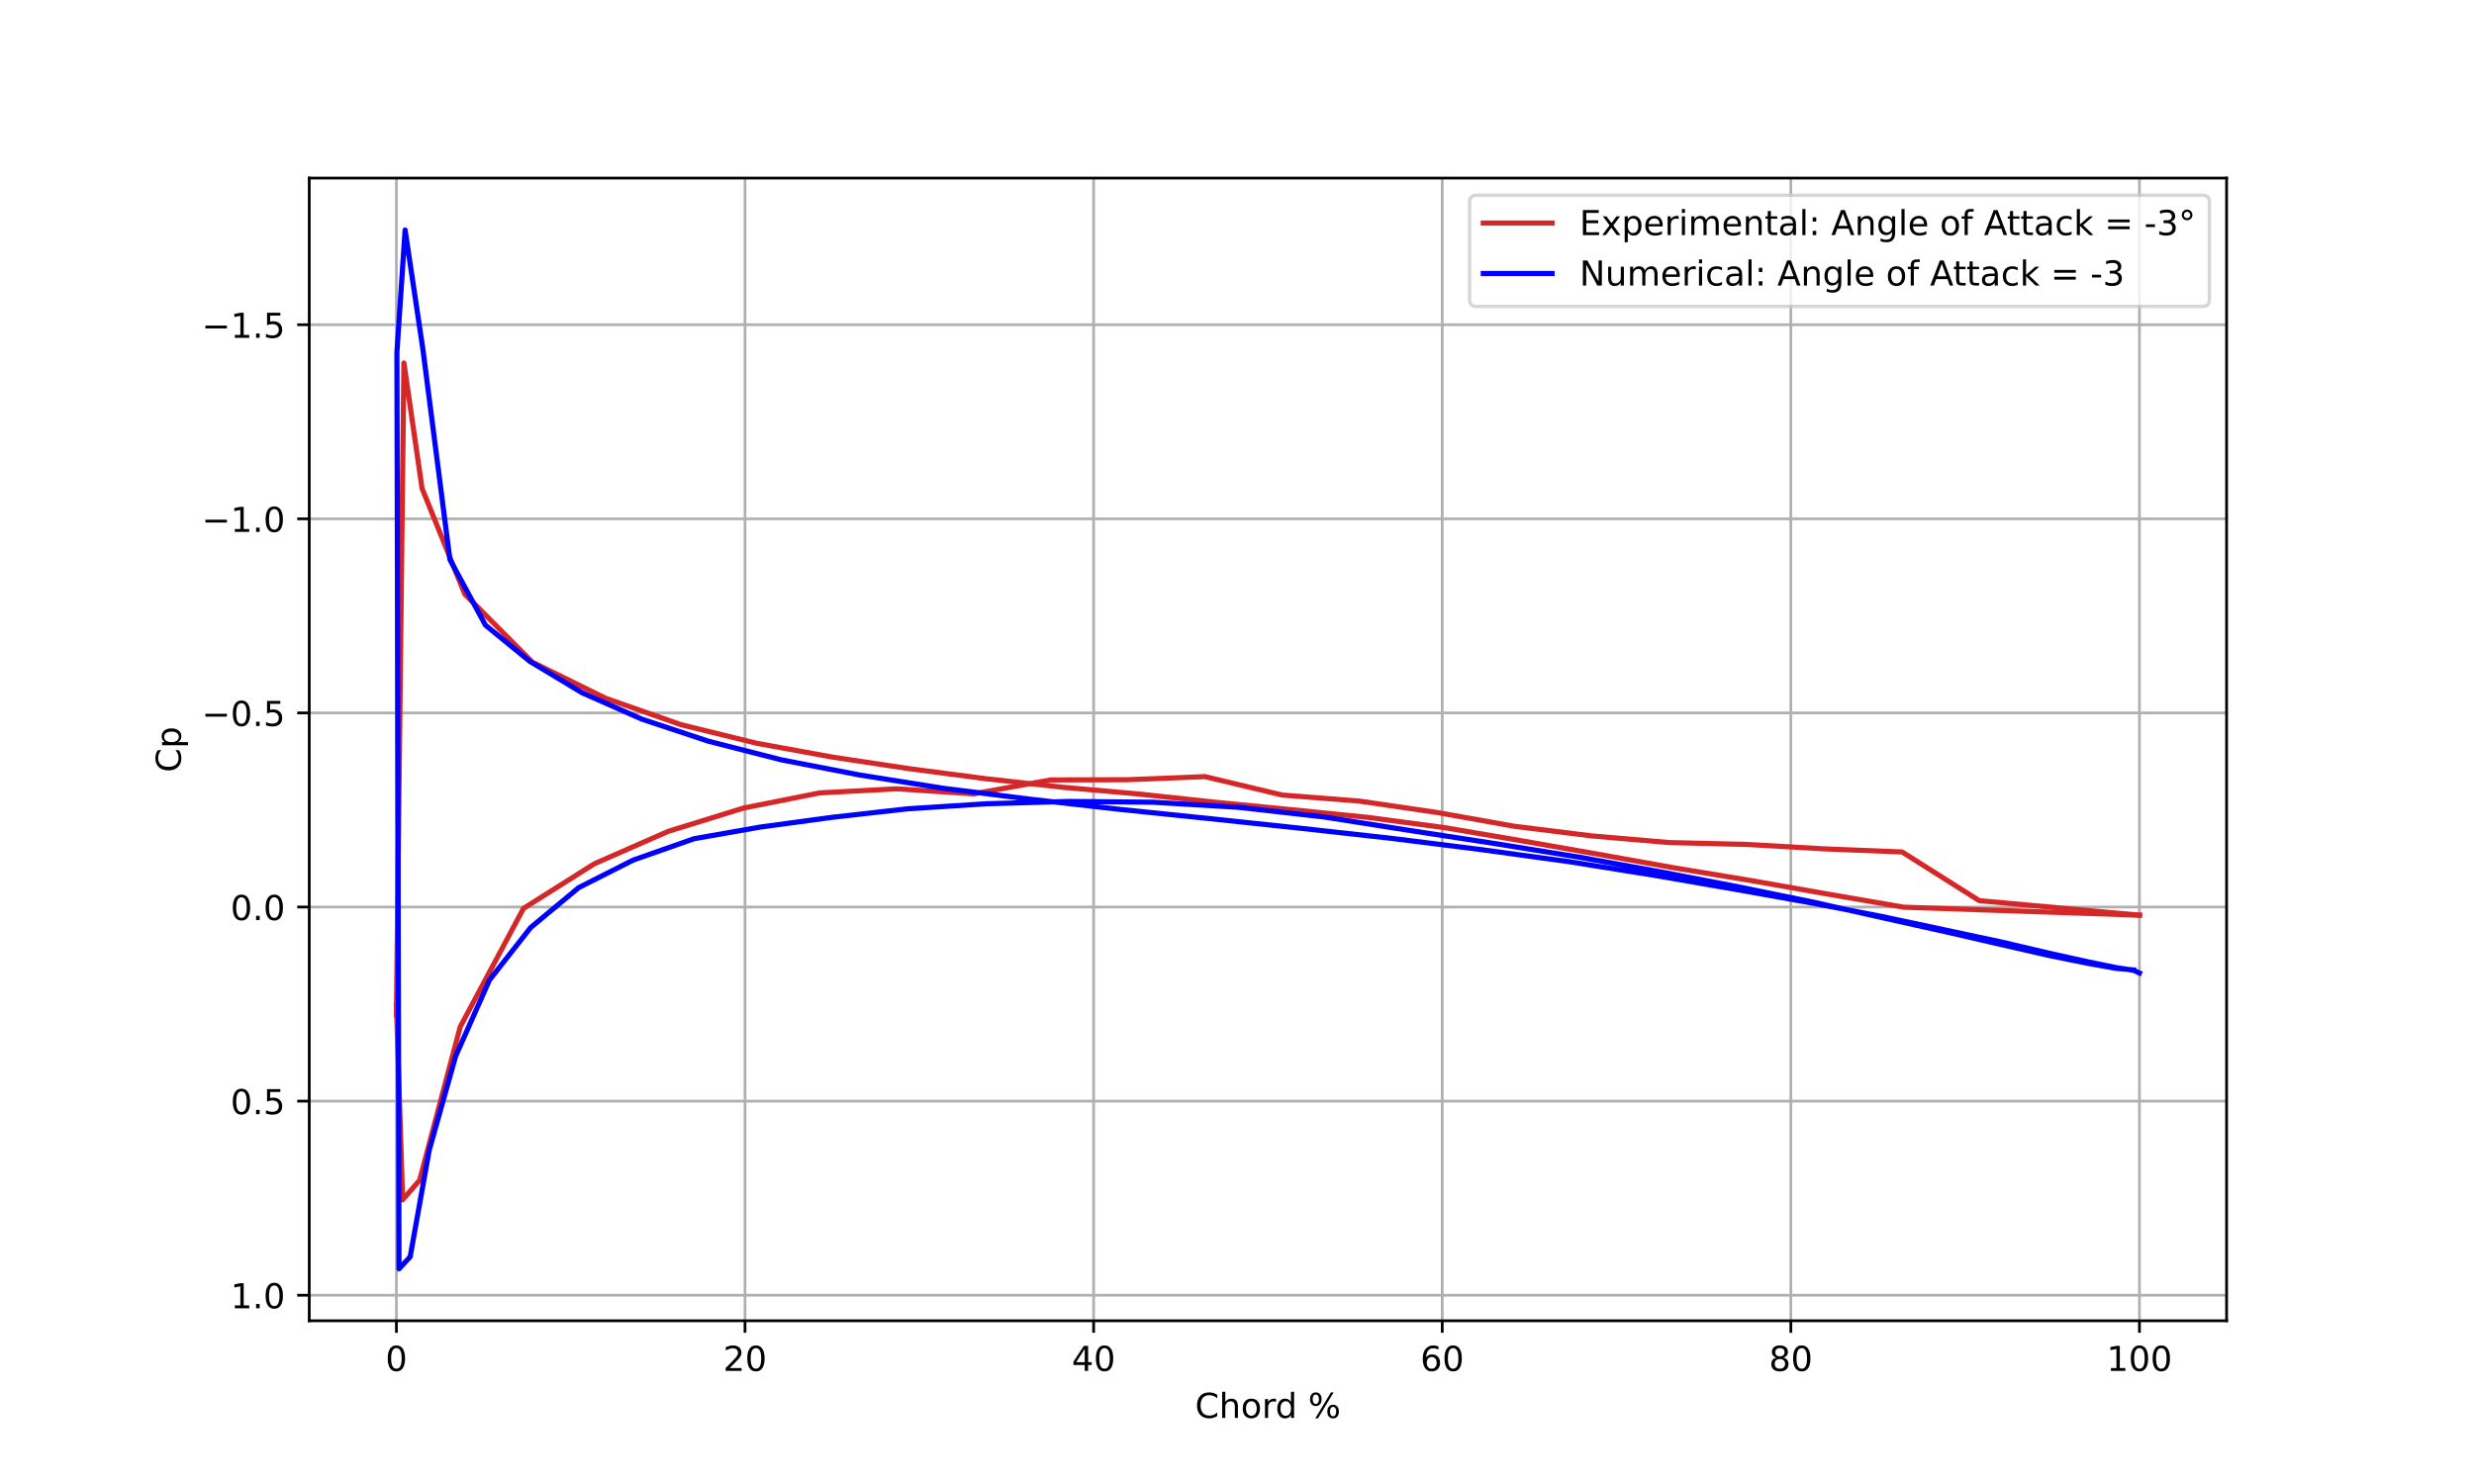
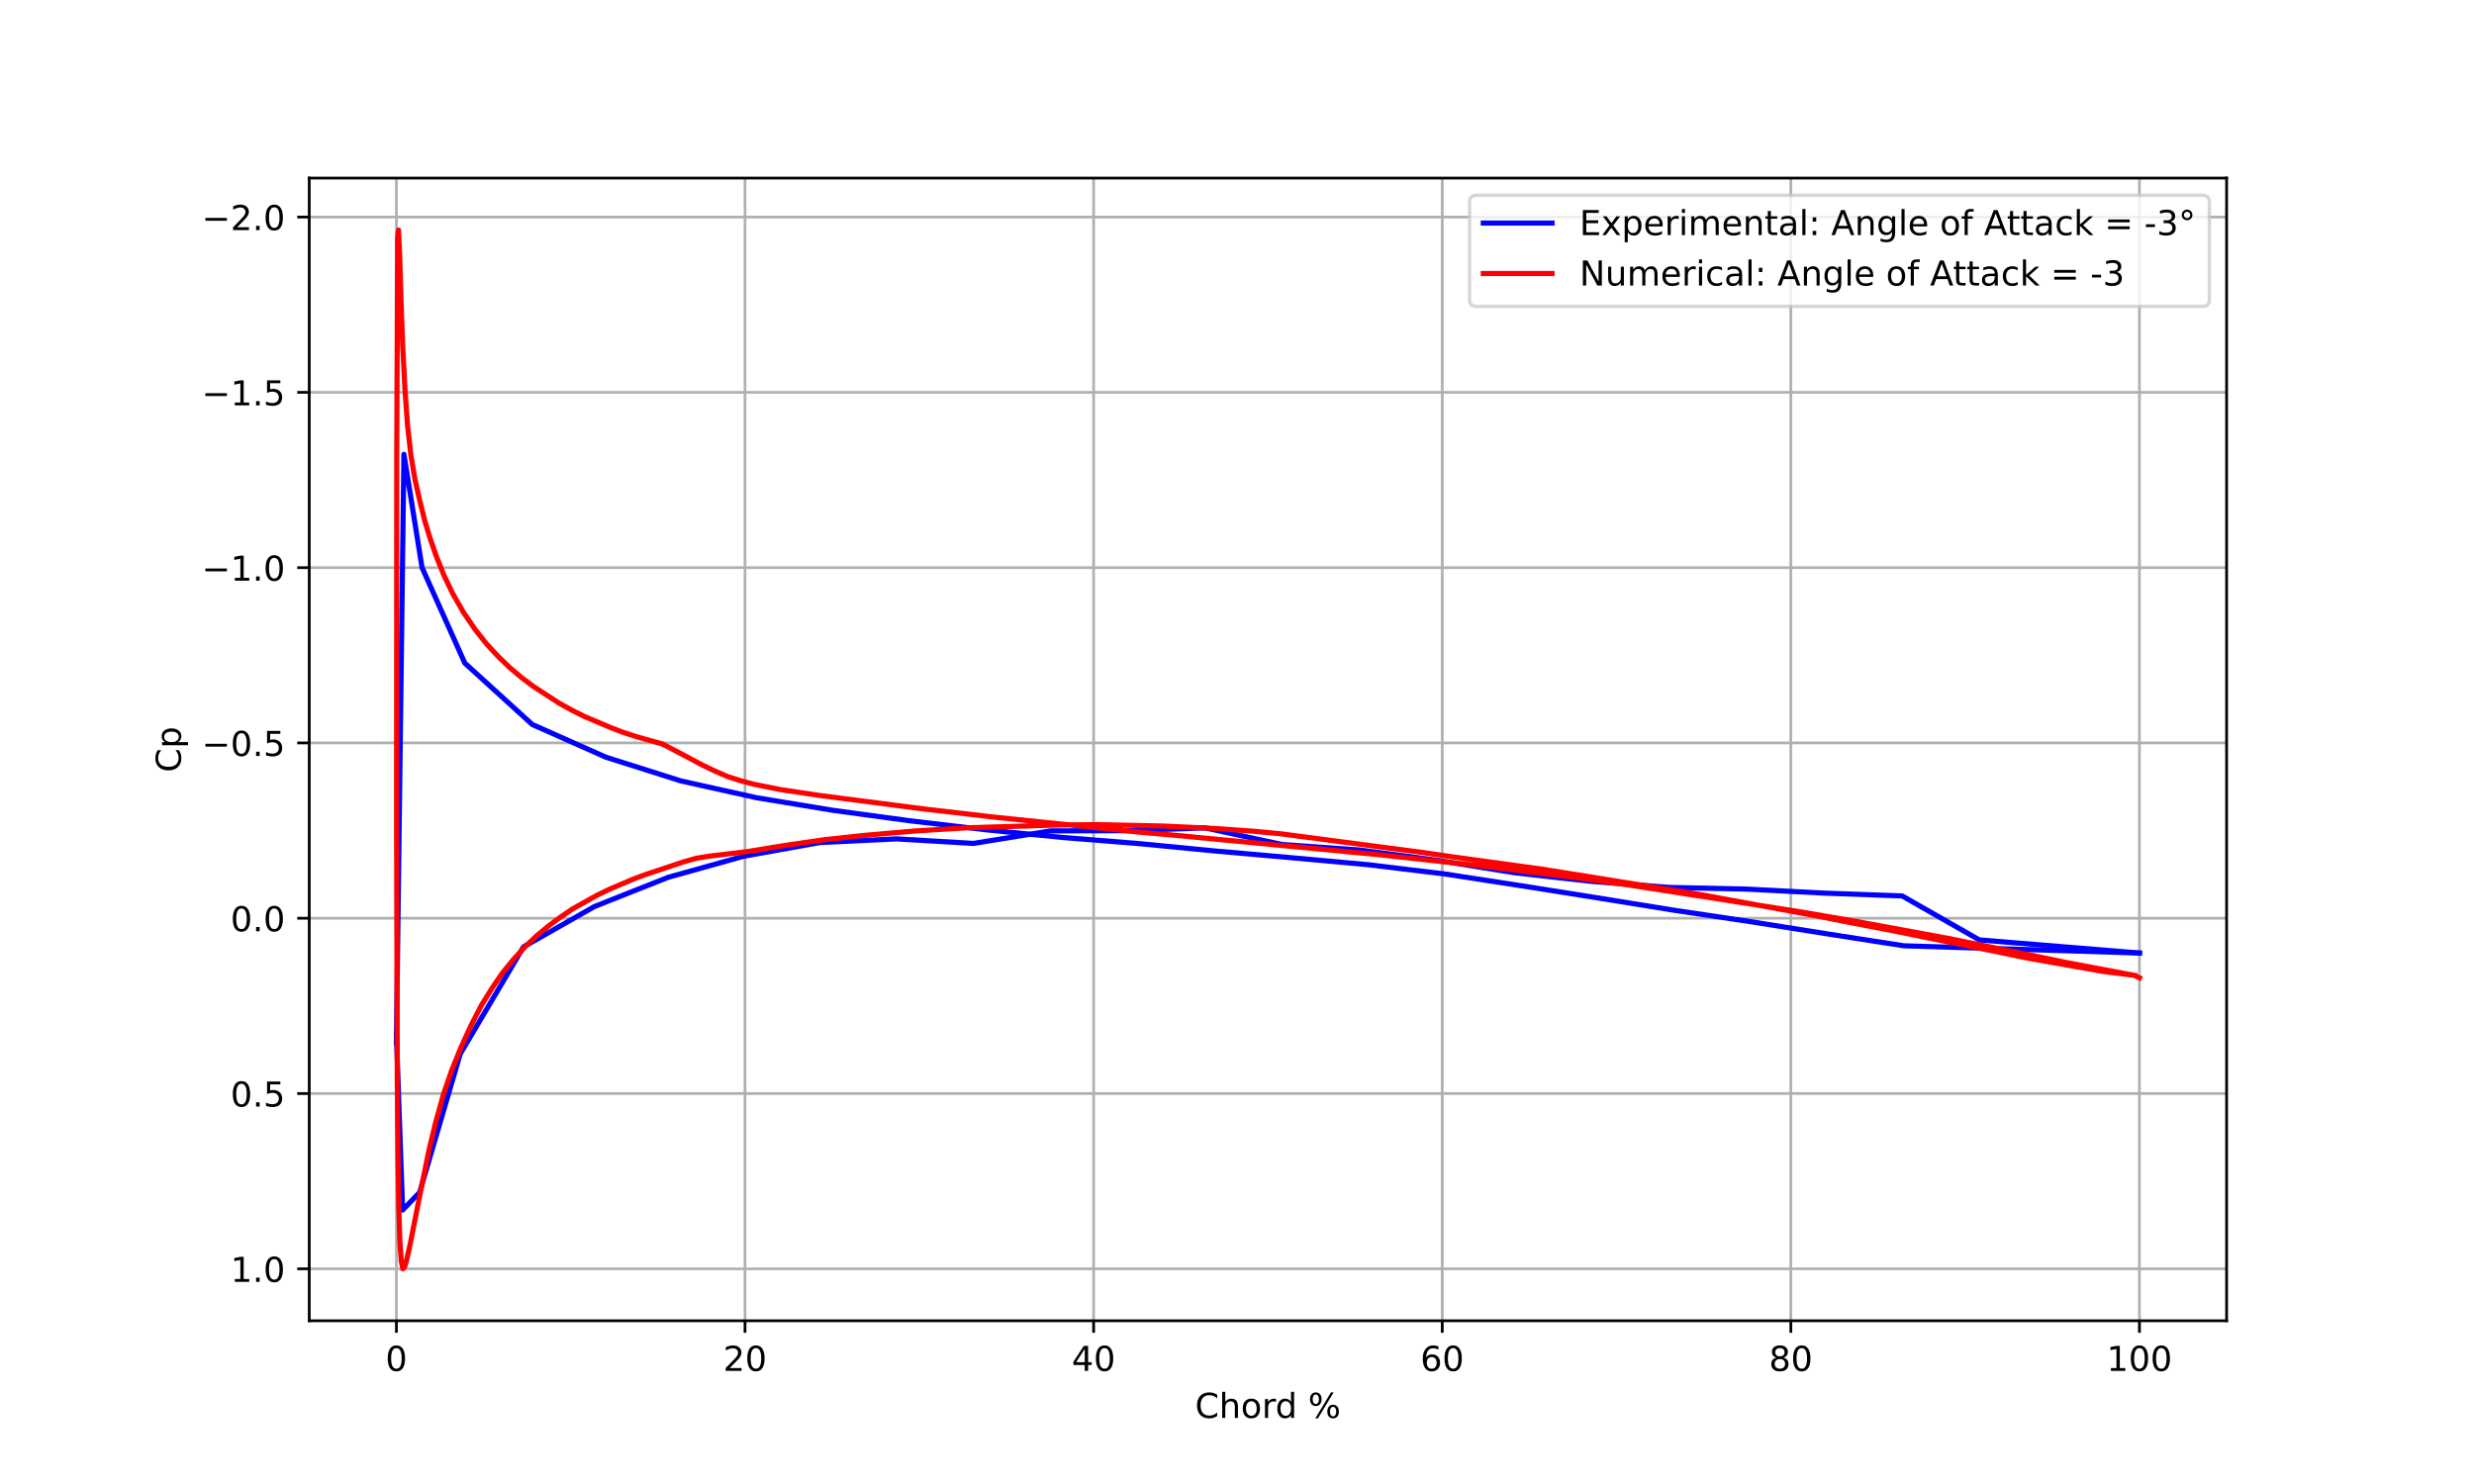
<svg xmlns="http://www.w3.org/2000/svg" xmlns:xlink="http://www.w3.org/1999/xlink" width="720pt" height="432pt" viewBox="0 0 720 432" version="1.1">
  <defs>
    <style type="text/css">*{stroke-linejoin: round; stroke-linecap: butt}</style>
  </defs>
  <g id="figure_1">
    <g id="patch_1">
      <path d="M 0 432  L 720 432  L 720 0  L 0 0  z " style="fill: #ffffff" />
    </g>
    <g id="axes_1">
      <g id="patch_2">
        <path d="M 90 384.48  L 648 384.48  L 648 51.84  L 90 51.84  z " style="fill: #ffffff" />
      </g>
      <g id="matplotlib.axis_1">
        <g id="xtick_1">
          <g id="line2d_1">
-             <path d="M 115.364 384.48  L 115.364 51.84  " clip-path="url(#p5fdbe0a766)" style="fill: none; stroke: #b0b0b0; stroke-width: 0.8; stroke-linecap: square" />
+             <path d="M 115.364 384.48  L 115.364 51.84  " clip-path="url(#p6adc662506)" style="fill: none; stroke: #b0b0b0; stroke-width: 0.8; stroke-linecap: square" />
          </g>
          <g id="line2d_2">
            <defs>
-               <path id="mf34946d241" d="M 0 0  L 0 3.5  " style="stroke: #000000; stroke-width: 0.8" />
-             </defs>
-             <g>
-               <use xlink:href="#mf34946d241" x="115.364" y="384.48" style="stroke: #000000; stroke-width: 0.8" />
+               <path id="m87445b2ce1" d="M 0 0  L 0 3.5  " style="stroke: #000000; stroke-width: 0.8" />
+             </defs>
+             <g>
+               <use xlink:href="#m87445b2ce1" x="115.364" y="384.48" style="stroke: #000000; stroke-width: 0.8" />
            </g>
          </g>
          <g id="text_1">
            <g transform="translate(112.1824 399.0784) scale(0.1 -0.1)">
              <defs>
                <path id="DejaVuSans-30" d="M 2034 4250  Q 1547 4250 1301 3770  Q 1056 3291 1056 2328  Q 1056 1369 1301 889  Q 1547 409 2034 409  Q 2525 409 2770 889  Q 3016 1369 3016 2328  Q 3016 3291 2770 3770  Q 2525 4250 2034 4250  z M 2034 4750  Q 2819 4750 3233 4129  Q 3647 3509 3647 2328  Q 3647 1150 3233 529  Q 2819 -91 2034 -91  Q 1250 -91 836 529  Q 422 1150 422 2328  Q 422 3509 836 4129  Q 1250 4750 2034 4750  z " transform="scale(0.015625)" />
              </defs>
              <use xlink:href="#DejaVuSans-30" />
            </g>
          </g>
        </g>
        <g id="xtick_2">
          <g id="line2d_3">
-             <path d="M 216.818 384.48  L 216.818 51.84  " clip-path="url(#p5fdbe0a766)" style="fill: none; stroke: #b0b0b0; stroke-width: 0.8; stroke-linecap: square" />
+             <path d="M 216.818 384.48  L 216.818 51.84  " clip-path="url(#p6adc662506)" style="fill: none; stroke: #b0b0b0; stroke-width: 0.8; stroke-linecap: square" />
          </g>
          <g id="line2d_4">
            <g>
-               <use xlink:href="#mf34946d241" x="216.818" y="384.48" style="stroke: #000000; stroke-width: 0.8" />
+               <use xlink:href="#m87445b2ce1" x="216.818" y="384.48" style="stroke: #000000; stroke-width: 0.8" />
            </g>
          </g>
          <g id="text_2">
            <g transform="translate(210.4557 399.0784) scale(0.1 -0.1)">
              <defs>
                <path id="DejaVuSans-32" d="M 1228 531  L 3431 531  L 3431 0  L 469 0  L 469 531  Q 828 903 1448 1529  Q 2069 2156 2228 2338  Q 2531 2678 2651 2914  Q 2772 3150 2772 3378  Q 2772 3750 2511 3984  Q 2250 4219 1831 4219  Q 1534 4219 1204 4116  Q 875 4013 500 3803  L 500 4441  Q 881 4594 1212 4672  Q 1544 4750 1819 4750  Q 2544 4750 2975 4387  Q 3406 4025 3406 3419  Q 3406 3131 3298 2873  Q 3191 2616 2906 2266  Q 2828 2175 2409 1742  Q 1991 1309 1228 531  z " transform="scale(0.015625)" />
              </defs>
              <use xlink:href="#DejaVuSans-32" />
              <use xlink:href="#DejaVuSans-30" x="63.623" />
            </g>
          </g>
        </g>
        <g id="xtick_3">
          <g id="line2d_5">
-             <path d="M 318.273 384.48  L 318.273 51.84  " clip-path="url(#p5fdbe0a766)" style="fill: none; stroke: #b0b0b0; stroke-width: 0.8; stroke-linecap: square" />
+             <path d="M 318.273 384.48  L 318.273 51.84  " clip-path="url(#p6adc662506)" style="fill: none; stroke: #b0b0b0; stroke-width: 0.8; stroke-linecap: square" />
          </g>
          <g id="line2d_6">
            <g>
-               <use xlink:href="#mf34946d241" x="318.273" y="384.48" style="stroke: #000000; stroke-width: 0.8" />
+               <use xlink:href="#m87445b2ce1" x="318.273" y="384.48" style="stroke: #000000; stroke-width: 0.8" />
            </g>
          </g>
          <g id="text_3">
            <g transform="translate(311.9102 399.0784) scale(0.1 -0.1)">
              <defs>
                <path id="DejaVuSans-34" d="M 2419 4116  L 825 1625  L 2419 1625  L 2419 4116  z M 2253 4666  L 3047 4666  L 3047 1625  L 3713 1625  L 3713 1100  L 3047 1100  L 3047 0  L 2419 0  L 2419 1100  L 313 1100  L 313 1709  L 2253 4666  z " transform="scale(0.015625)" />
              </defs>
              <use xlink:href="#DejaVuSans-34" />
              <use xlink:href="#DejaVuSans-30" x="63.623" />
            </g>
          </g>
        </g>
        <g id="xtick_4">
          <g id="line2d_7">
-             <path d="M 419.727 384.48  L 419.727 51.84  " clip-path="url(#p5fdbe0a766)" style="fill: none; stroke: #b0b0b0; stroke-width: 0.8; stroke-linecap: square" />
+             <path d="M 419.727 384.48  L 419.727 51.84  " clip-path="url(#p6adc662506)" style="fill: none; stroke: #b0b0b0; stroke-width: 0.8; stroke-linecap: square" />
          </g>
          <g id="line2d_8">
            <g>
-               <use xlink:href="#mf34946d241" x="419.727" y="384.48" style="stroke: #000000; stroke-width: 0.8" />
+               <use xlink:href="#m87445b2ce1" x="419.727" y="384.48" style="stroke: #000000; stroke-width: 0.8" />
            </g>
          </g>
          <g id="text_4">
            <g transform="translate(413.3648 399.0784) scale(0.1 -0.1)">
              <defs>
                <path id="DejaVuSans-36" d="M 2113 2584  Q 1688 2584 1439 2293  Q 1191 2003 1191 1497  Q 1191 994 1439 701  Q 1688 409 2113 409  Q 2538 409 2786 701  Q 3034 994 3034 1497  Q 3034 2003 2786 2293  Q 2538 2584 2113 2584  z M 3366 4563  L 3366 3988  Q 3128 4100 2886 4159  Q 2644 4219 2406 4219  Q 1781 4219 1451 3797  Q 1122 3375 1075 2522  Q 1259 2794 1537 2939  Q 1816 3084 2150 3084  Q 2853 3084 3261 2657  Q 3669 2231 3669 1497  Q 3669 778 3244 343  Q 2819 -91 2113 -91  Q 1303 -91 875 529  Q 447 1150 447 2328  Q 447 3434 972 4092  Q 1497 4750 2381 4750  Q 2619 4750 2861 4703  Q 3103 4656 3366 4563  z " transform="scale(0.015625)" />
              </defs>
              <use xlink:href="#DejaVuSans-36" />
              <use xlink:href="#DejaVuSans-30" x="63.623" />
            </g>
          </g>
        </g>
        <g id="xtick_5">
          <g id="line2d_9">
-             <path d="M 521.182 384.48  L 521.182 51.84  " clip-path="url(#p5fdbe0a766)" style="fill: none; stroke: #b0b0b0; stroke-width: 0.8; stroke-linecap: square" />
+             <path d="M 521.182 384.48  L 521.182 51.84  " clip-path="url(#p6adc662506)" style="fill: none; stroke: #b0b0b0; stroke-width: 0.8; stroke-linecap: square" />
          </g>
          <g id="line2d_10">
            <g>
-               <use xlink:href="#mf34946d241" x="521.182" y="384.48" style="stroke: #000000; stroke-width: 0.8" />
+               <use xlink:href="#m87445b2ce1" x="521.182" y="384.48" style="stroke: #000000; stroke-width: 0.8" />
            </g>
          </g>
          <g id="text_5">
            <g transform="translate(514.8193 399.0784) scale(0.1 -0.1)">
              <defs>
                <path id="DejaVuSans-38" d="M 2034 2216  Q 1584 2216 1326 1975  Q 1069 1734 1069 1313  Q 1069 891 1326 650  Q 1584 409 2034 409  Q 2484 409 2743 651  Q 3003 894 3003 1313  Q 3003 1734 2745 1975  Q 2488 2216 2034 2216  z M 1403 2484  Q 997 2584 770 2862  Q 544 3141 544 3541  Q 544 4100 942 4425  Q 1341 4750 2034 4750  Q 2731 4750 3128 4425  Q 3525 4100 3525 3541  Q 3525 3141 3298 2862  Q 3072 2584 2669 2484  Q 3125 2378 3379 2068  Q 3634 1759 3634 1313  Q 3634 634 3220 271  Q 2806 -91 2034 -91  Q 1263 -91 848 271  Q 434 634 434 1313  Q 434 1759 690 2068  Q 947 2378 1403 2484  z M 1172 3481  Q 1172 3119 1398 2916  Q 1625 2713 2034 2713  Q 2441 2713 2670 2916  Q 2900 3119 2900 3481  Q 2900 3844 2670 4047  Q 2441 4250 2034 4250  Q 1625 4250 1398 4047  Q 1172 3844 1172 3481  z " transform="scale(0.015625)" />
              </defs>
              <use xlink:href="#DejaVuSans-38" />
              <use xlink:href="#DejaVuSans-30" x="63.623" />
            </g>
          </g>
        </g>
        <g id="xtick_6">
          <g id="line2d_11">
-             <path d="M 622.636 384.48  L 622.636 51.84  " clip-path="url(#p5fdbe0a766)" style="fill: none; stroke: #b0b0b0; stroke-width: 0.8; stroke-linecap: square" />
+             <path d="M 622.636 384.48  L 622.636 51.84  " clip-path="url(#p6adc662506)" style="fill: none; stroke: #b0b0b0; stroke-width: 0.8; stroke-linecap: square" />
          </g>
          <g id="line2d_12">
            <g>
-               <use xlink:href="#mf34946d241" x="622.636" y="384.48" style="stroke: #000000; stroke-width: 0.8" />
+               <use xlink:href="#m87445b2ce1" x="622.636" y="384.48" style="stroke: #000000; stroke-width: 0.8" />
            </g>
          </g>
          <g id="text_6">
            <g transform="translate(613.0926 399.0784) scale(0.1 -0.1)">
              <defs>
                <path id="DejaVuSans-31" d="M 794 531  L 1825 531  L 1825 4091  L 703 3866  L 703 4441  L 1819 4666  L 2450 4666  L 2450 531  L 3481 531  L 3481 0  L 794 0  L 794 531  z " transform="scale(0.015625)" />
              </defs>
              <use xlink:href="#DejaVuSans-31" />
              <use xlink:href="#DejaVuSans-30" x="63.623" />
              <use xlink:href="#DejaVuSans-30" x="127.246" />
            </g>
          </g>
        </g>
        <g id="text_7">
          <g transform="translate(347.7984 412.7566) scale(0.1 -0.1)">
            <defs>
              <path id="DejaVuSans-43" d="M 4122 4306  L 4122 3641  Q 3803 3938 3442 4084  Q 3081 4231 2675 4231  Q 1875 4231 1450 3742  Q 1025 3253 1025 2328  Q 1025 1406 1450 917  Q 1875 428 2675 428  Q 3081 428 3442 575  Q 3803 722 4122 1019  L 4122 359  Q 3791 134 3420 21  Q 3050 -91 2638 -91  Q 1578 -91 968 557  Q 359 1206 359 2328  Q 359 3453 968 4101  Q 1578 4750 2638 4750  Q 3056 4750 3426 4639  Q 3797 4528 4122 4306  z " transform="scale(0.015625)" />
              <path id="DejaVuSans-68" d="M 3513 2113  L 3513 0  L 2938 0  L 2938 2094  Q 2938 2591 2744 2837  Q 2550 3084 2163 3084  Q 1697 3084 1428 2787  Q 1159 2491 1159 1978  L 1159 0  L 581 0  L 581 4863  L 1159 4863  L 1159 2956  Q 1366 3272 1645 3428  Q 1925 3584 2291 3584  Q 2894 3584 3203 3211  Q 3513 2838 3513 2113  z " transform="scale(0.015625)" />
              <path id="DejaVuSans-6f" d="M 1959 3097  Q 1497 3097 1228 2736  Q 959 2375 959 1747  Q 959 1119 1226 758  Q 1494 397 1959 397  Q 2419 397 2687 759  Q 2956 1122 2956 1747  Q 2956 2369 2687 2733  Q 2419 3097 1959 3097  z M 1959 3584  Q 2709 3584 3137 3096  Q 3566 2609 3566 1747  Q 3566 888 3137 398  Q 2709 -91 1959 -91  Q 1206 -91 779 398  Q 353 888 353 1747  Q 353 2609 779 3096  Q 1206 3584 1959 3584  z " transform="scale(0.015625)" />
              <path id="DejaVuSans-72" d="M 2631 2963  Q 2534 3019 2420 3045  Q 2306 3072 2169 3072  Q 1681 3072 1420 2755  Q 1159 2438 1159 1844  L 1159 0  L 581 0  L 581 3500  L 1159 3500  L 1159 2956  Q 1341 3275 1631 3429  Q 1922 3584 2338 3584  Q 2397 3584 2469 3576  Q 2541 3569 2628 3553  L 2631 2963  z " transform="scale(0.015625)" />
              <path id="DejaVuSans-64" d="M 2906 2969  L 2906 4863  L 3481 4863  L 3481 0  L 2906 0  L 2906 525  Q 2725 213 2448 61  Q 2172 -91 1784 -91  Q 1150 -91 751 415  Q 353 922 353 1747  Q 353 2572 751 3078  Q 1150 3584 1784 3584  Q 2172 3584 2448 3432  Q 2725 3281 2906 2969  z M 947 1747  Q 947 1113 1208 752  Q 1469 391 1925 391  Q 2381 391 2643 752  Q 2906 1113 2906 1747  Q 2906 2381 2643 2742  Q 2381 3103 1925 3103  Q 1469 3103 1208 2742  Q 947 2381 947 1747  z " transform="scale(0.015625)" />
              <path id="DejaVuSans-20" transform="scale(0.015625)" />
              <path id="DejaVuSans-25" d="M 4653 2053  Q 4381 2053 4226 1822  Q 4072 1591 4072 1178  Q 4072 772 4226 539  Q 4381 306 4653 306  Q 4919 306 5073 539  Q 5228 772 5228 1178  Q 5228 1588 5073 1820  Q 4919 2053 4653 2053  z M 4653 2450  Q 5147 2450 5437 2106  Q 5728 1763 5728 1178  Q 5728 594 5436 251  Q 5144 -91 4653 -91  Q 4153 -91 3862 251  Q 3572 594 3572 1178  Q 3572 1766 3864 2108  Q 4156 2450 4653 2450  z M 1428 4353  Q 1159 4353 1004 4120  Q 850 3888 850 3481  Q 850 3069 1003 2837  Q 1156 2606 1428 2606  Q 1700 2606 1854 2837  Q 2009 3069 2009 3481  Q 2009 3884 1853 4118  Q 1697 4353 1428 4353  z M 4250 4750  L 4750 4750  L 1831 -91  L 1331 -91  L 4250 4750  z M 1428 4750  Q 1922 4750 2215 4408  Q 2509 4066 2509 3481  Q 2509 2891 2217 2550  Q 1925 2209 1428 2209  Q 931 2209 642 2551  Q 353 2894 353 3481  Q 353 4063 643 4406  Q 934 4750 1428 4750  z " transform="scale(0.015625)" />
            </defs>
            <use xlink:href="#DejaVuSans-43" />
            <use xlink:href="#DejaVuSans-68" x="69.824" />
            <use xlink:href="#DejaVuSans-6f" x="133.203" />
            <use xlink:href="#DejaVuSans-72" x="194.385" />
            <use xlink:href="#DejaVuSans-64" x="233.748" />
            <use xlink:href="#DejaVuSans-20" x="297.225" />
            <use xlink:href="#DejaVuSans-25" x="329.012" />
          </g>
        </g>
      </g>
      <g id="matplotlib.axis_2">
        <g id="ytick_1">
          <g id="line2d_13">
-             <path d="M 90 94.533  L 648 94.533  " clip-path="url(#p5fdbe0a766)" style="fill: none; stroke: #b0b0b0; stroke-width: 0.8; stroke-linecap: square" />
+             <path d="M 90 63.184  L 648 63.184  " clip-path="url(#p6adc662506)" style="fill: none; stroke: #b0b0b0; stroke-width: 0.8; stroke-linecap: square" />
          </g>
          <g id="line2d_14">
            <defs>
-               <path id="m70a4fd4113" d="M 0 0  L -3.5 0  " style="stroke: #000000; stroke-width: 0.8" />
-             </defs>
-             <g>
-               <use xlink:href="#m70a4fd4113" x="90" y="94.533" style="stroke: #000000; stroke-width: 0.8" />
+               <path id="m312a65f6a5" d="M 0 0  L -3.5 0  " style="stroke: #000000; stroke-width: 0.8" />
+             </defs>
+             <g>
+               <use xlink:href="#m312a65f6a5" x="90" y="63.184" style="stroke: #000000; stroke-width: 0.8" />
            </g>
          </g>
          <g id="text_8">
-             <g transform="translate(58.71719 98.33231) scale(0.1 -0.1)">
+             <g transform="translate(58.71719 66.98305) scale(0.1 -0.1)">
              <defs>
                <path id="DejaVuSans-2212" d="M 678 2272  L 4684 2272  L 4684 1741  L 678 1741  L 678 2272  z " transform="scale(0.015625)" />
                <path id="DejaVuSans-2e" d="M 684 794  L 1344 794  L 1344 0  L 684 0  L 684 794  z " transform="scale(0.015625)" />
+               </defs>
+               <use xlink:href="#DejaVuSans-2212" />
+               <use xlink:href="#DejaVuSans-32" x="83.789" />
+               <use xlink:href="#DejaVuSans-2e" x="147.412" />
+               <use xlink:href="#DejaVuSans-30" x="179.199" />
+             </g>
+           </g>
+         </g>
+         <g id="ytick_2">
+           <g id="line2d_15">
+             <path d="M 90 114.213  L 648 114.213  " clip-path="url(#p6adc662506)" style="fill: none; stroke: #b0b0b0; stroke-width: 0.8; stroke-linecap: square" />
+           </g>
+           <g id="line2d_16">
+             <g>
+               <use xlink:href="#m312a65f6a5" x="90" y="114.213" style="stroke: #000000; stroke-width: 0.8" />
+             </g>
+           </g>
+           <g id="text_9">
+             <g transform="translate(58.71719 118.0124) scale(0.1 -0.1)">
+               <defs>
                <path id="DejaVuSans-35" d="M 691 4666  L 3169 4666  L 3169 4134  L 1269 4134  L 1269 2991  Q 1406 3038 1543 3061  Q 1681 3084 1819 3084  Q 2600 3084 3056 2656  Q 3513 2228 3513 1497  Q 3513 744 3044 326  Q 2575 -91 1722 -91  Q 1428 -91 1123 -41  Q 819 9 494 109  L 494 744  Q 775 591 1075 516  Q 1375 441 1709 441  Q 2250 441 2565 725  Q 2881 1009 2881 1497  Q 2881 1984 2565 2268  Q 2250 2553 1709 2553  Q 1456 2553 1204 2497  Q 953 2441 691 2322  L 691 4666  z " transform="scale(0.015625)" />
              </defs>
              <use xlink:href="#DejaVuSans-2212" />
              <use xlink:href="#DejaVuSans-31" x="83.789" />
              <use xlink:href="#DejaVuSans-2e" x="147.412" />
              <use xlink:href="#DejaVuSans-35" x="179.199" />
            </g>
          </g>
        </g>
-         <g id="ytick_2">
-           <g id="line2d_15">
-             <path d="M 90 151.035  L 648 151.035  " clip-path="url(#p5fdbe0a766)" style="fill: none; stroke: #b0b0b0; stroke-width: 0.8; stroke-linecap: square" />
-           </g>
-           <g id="line2d_16">
-             <g>
-               <use xlink:href="#m70a4fd4113" x="90" y="151.035" style="stroke: #000000; stroke-width: 0.8" />
-             </g>
-           </g>
-           <g id="text_9">
-             <g transform="translate(58.71719 154.8346) scale(0.1 -0.1)">
+         <g id="ytick_3">
+           <g id="line2d_17">
+             <path d="M 90 165.243  L 648 165.243  " clip-path="url(#p6adc662506)" style="fill: none; stroke: #b0b0b0; stroke-width: 0.8; stroke-linecap: square" />
+           </g>
+           <g id="line2d_18">
+             <g>
+               <use xlink:href="#m312a65f6a5" x="90" y="165.243" style="stroke: #000000; stroke-width: 0.8" />
+             </g>
+           </g>
+           <g id="text_10">
+             <g transform="translate(58.71719 169.0418) scale(0.1 -0.1)">
              <use xlink:href="#DejaVuSans-2212" />
              <use xlink:href="#DejaVuSans-31" x="83.789" />
              <use xlink:href="#DejaVuSans-2e" x="147.412" />
              <use xlink:href="#DejaVuSans-30" x="179.199" />
            </g>
          </g>
        </g>
-         <g id="ytick_3">
-           <g id="line2d_17">
-             <path d="M 90 207.538  L 648 207.538  " clip-path="url(#p5fdbe0a766)" style="fill: none; stroke: #b0b0b0; stroke-width: 0.8; stroke-linecap: square" />
-           </g>
-           <g id="line2d_18">
-             <g>
-               <use xlink:href="#m70a4fd4113" x="90" y="207.538" style="stroke: #000000; stroke-width: 0.8" />
-             </g>
-           </g>
-           <g id="text_10">
-             <g transform="translate(58.71719 211.3368) scale(0.1 -0.1)">
+         <g id="ytick_4">
+           <g id="line2d_19">
+             <path d="M 90 216.272  L 648 216.272  " clip-path="url(#p6adc662506)" style="fill: none; stroke: #b0b0b0; stroke-width: 0.8; stroke-linecap: square" />
+           </g>
+           <g id="line2d_20">
+             <g>
+               <use xlink:href="#m312a65f6a5" x="90" y="216.272" style="stroke: #000000; stroke-width: 0.8" />
+             </g>
+           </g>
+           <g id="text_11">
+             <g transform="translate(58.71719 220.0711) scale(0.1 -0.1)">
              <use xlink:href="#DejaVuSans-2212" />
              <use xlink:href="#DejaVuSans-30" x="83.789" />
              <use xlink:href="#DejaVuSans-2e" x="147.412" />
              <use xlink:href="#DejaVuSans-35" x="179.199" />
            </g>
          </g>
        </g>
-         <g id="ytick_4">
-           <g id="line2d_19">
-             <path d="M 90 264.04  L 648 264.04  " clip-path="url(#p5fdbe0a766)" style="fill: none; stroke: #b0b0b0; stroke-width: 0.8; stroke-linecap: square" />
-           </g>
-           <g id="line2d_20">
-             <g>
-               <use xlink:href="#m70a4fd4113" x="90" y="264.04" style="stroke: #000000; stroke-width: 0.8" />
-             </g>
-           </g>
-           <g id="text_11">
-             <g transform="translate(67.09687 267.839) scale(0.1 -0.1)">
+         <g id="ytick_5">
+           <g id="line2d_21">
+             <path d="M 90 267.301  L 648 267.301  " clip-path="url(#p6adc662506)" style="fill: none; stroke: #b0b0b0; stroke-width: 0.8; stroke-linecap: square" />
+           </g>
+           <g id="line2d_22">
+             <g>
+               <use xlink:href="#m312a65f6a5" x="90" y="267.301" style="stroke: #000000; stroke-width: 0.8" />
+             </g>
+           </g>
+           <g id="text_12">
+             <g transform="translate(67.09687 271.1005) scale(0.1 -0.1)">
              <use xlink:href="#DejaVuSans-30" />
              <use xlink:href="#DejaVuSans-2e" x="63.623" />
              <use xlink:href="#DejaVuSans-30" x="95.41" />
            </g>
          </g>
        </g>
-         <g id="ytick_5">
-           <g id="line2d_21">
-             <path d="M 90 320.542  L 648 320.542  " clip-path="url(#p5fdbe0a766)" style="fill: none; stroke: #b0b0b0; stroke-width: 0.8; stroke-linecap: square" />
-           </g>
-           <g id="line2d_22">
-             <g>
-               <use xlink:href="#m70a4fd4113" x="90" y="320.542" style="stroke: #000000; stroke-width: 0.8" />
-             </g>
-           </g>
-           <g id="text_12">
-             <g transform="translate(67.09687 324.3413) scale(0.1 -0.1)">
+         <g id="ytick_6">
+           <g id="line2d_23">
+             <path d="M 90 318.331  L 648 318.331  " clip-path="url(#p6adc662506)" style="fill: none; stroke: #b0b0b0; stroke-width: 0.8; stroke-linecap: square" />
+           </g>
+           <g id="line2d_24">
+             <g>
+               <use xlink:href="#m312a65f6a5" x="90" y="318.331" style="stroke: #000000; stroke-width: 0.8" />
+             </g>
+           </g>
+           <g id="text_13">
+             <g transform="translate(67.09687 322.1299) scale(0.1 -0.1)">
              <use xlink:href="#DejaVuSans-30" />
              <use xlink:href="#DejaVuSans-2e" x="63.623" />
              <use xlink:href="#DejaVuSans-35" x="95.41" />
            </g>
          </g>
        </g>
-         <g id="ytick_6">
-           <g id="line2d_23">
-             <path d="M 90 377.044  L 648 377.044  " clip-path="url(#p5fdbe0a766)" style="fill: none; stroke: #b0b0b0; stroke-width: 0.8; stroke-linecap: square" />
-           </g>
-           <g id="line2d_24">
-             <g>
-               <use xlink:href="#m70a4fd4113" x="90" y="377.044" style="stroke: #000000; stroke-width: 0.8" />
-             </g>
-           </g>
-           <g id="text_13">
-             <g transform="translate(67.09687 380.8435) scale(0.1 -0.1)">
+         <g id="ytick_7">
+           <g id="line2d_25">
+             <path d="M 90 369.36  L 648 369.36  " clip-path="url(#p6adc662506)" style="fill: none; stroke: #b0b0b0; stroke-width: 0.8; stroke-linecap: square" />
+           </g>
+           <g id="line2d_26">
+             <g>
+               <use xlink:href="#m312a65f6a5" x="90" y="369.36" style="stroke: #000000; stroke-width: 0.8" />
+             </g>
+           </g>
+           <g id="text_14">
+             <g transform="translate(67.09687 373.1592) scale(0.1 -0.1)">
              <use xlink:href="#DejaVuSans-31" />
              <use xlink:href="#DejaVuSans-2e" x="63.623" />
              <use xlink:href="#DejaVuSans-30" x="95.41" />
            </g>
          </g>
        </g>
-         <g id="text_14">
+         <g id="text_15">
          <g transform="translate(52.6375 224.8256) rotate(-90) scale(0.1 -0.1)">
            <defs>
              <path id="DejaVuSans-70" d="M 1159 525  L 1159 -1331  L 581 -1331  L 581 3500  L 1159 3500  L 1159 2969  Q 1341 3281 1617 3432  Q 1894 3584 2278 3584  Q 2916 3584 3314 3078  Q 3713 2572 3713 1747  Q 3713 922 3314 415  Q 2916 -91 2278 -91  Q 1894 -91 1617 61  Q 1341 213 1159 525  z M 3116 1747  Q 3116 2381 2855 2742  Q 2594 3103 2138 3103  Q 1681 3103 1420 2742  Q 1159 2381 1159 1747  Q 1159 1113 1420 752  Q 1681 391 2138 391  Q 2594 391 2855 752  Q 3116 1113 3116 1747  z " transform="scale(0.015625)" />
            </defs>
            <use xlink:href="#DejaVuSans-43" />
            <use xlink:href="#DejaVuSans-70" x="69.824" />
          </g>
        </g>
      </g>
-       <g id="line2d_25">
-         <path d="M 115.364 292.489  L 117.171 349.269  L 122.127 343.571  L 133.935 298.917  L 152.355 264.439  L 172.97 251.45  L 194.454 242.018  L 216.378 235.232  L 238.552 230.818  L 260.881 229.624  L 283.297 231.092  L 305.75 227.047  L 328.215 226.977  L 350.677 226.079  L 373.137 231.441  L 395.625 233.201  L 418.166 236.512  L 440.712 240.537  L 463.246 243.339  L 485.795 245.275  L 508.366 245.817  L 530.978 247.113  L 553.576 248.016  L 576.022 262.191  L 622.636 266.42  " clip-path="url(#p5fdbe0a766)" style="fill: none; stroke: #d62728; stroke-width: 1.5; stroke-linecap: square" />
-       </g>
-       <g id="line2d_26">
-         <path d="M 115.364 295.381  L 117.551 105.67  L 122.828 142.176  L 135.273 172.97  L 154.906 192.757  L 176.309 203.289  L 198.165 210.952  L 220.218 216.372  L 242.374 220.417  L 264.581 223.765  L 286.81 226.682  L 309.075 229.16  L 331.336 231.138  L 353.593 233.529  L 375.851 235.7  L 398.1 237.948  L 420.34 240.922  L 442.58 244.713  L 464.824 248.623  L 487.094 252.611  L 509.402 256.307  L 531.731 260.238  L 554.052 264.09  L 622.636 266.42  " clip-path="url(#p5fdbe0a766)" style="fill: none; stroke: #d62728; stroke-width: 1.5; stroke-linecap: square" />
-       </g>
      <g id="line2d_27">
-         <path d="M 620.912 282.347  L 615.839 281.895  L 607.57 280.425  L 596.41 278.165  L 582.562 275.001  L 566.38 271.272  L 548.067 267.204  L 528.03 262.684  L 506.471 258.277  L 483.644 253.869  L 459.903 249.575  L 435.402 245.62  L 410.444 241.778  L 385.334 237.823  L 360.275 234.998  L 335.469 233.529  L 311.019 233.303  L 287.126 233.981  L 264.096 235.45  L 242.08 237.936  L 221.282 240.761  L 202.006 244.151  L 184.302 250.366  L 168.424 258.39  L 154.424 270.029  L 142.452 285.285  L 132.611 307.434  L 124.9 334.894  L 119.371 365.857  L 116.125 369.36  L 115.516 102.556  L 117.9 66.96  L 123.074 101.652  L 130.937 162.901  L 141.285 181.999  L 154.17 192.508  L 169.388 201.661  L 186.788 209.346  L 206.216 215.787  L 227.471 221.211  L 250.247 225.618  L 274.394 229.46  L 299.554 232.625  L 325.425 235.563  L 351.803 238.275  L 378.385 241.1  L 404.864 244.038  L 430.989 247.315  L 456.505 250.818  L 481.209 254.773  L 504.746 258.842  L 526.914 262.797  L 547.459 266.752  L 566.025 270.707  L 582.41 274.21  L 596.36 277.487  L 607.57 279.973  L 615.839 281.669  L 620.912 282.46  L 622.636 283.251  " clip-path="url(#p5fdbe0a766)" style="fill: none; stroke: #0000ff; stroke-width: 1.5; stroke-linecap: square" />
+         <path d="M 115.364 300.975  L 117.171 352.256  L 122.127 347.109  L 133.935 306.781  L 152.355 275.642  L 172.97 263.911  L 194.454 255.393  L 216.378 249.264  L 238.552 245.277  L 260.881 244.199  L 283.297 245.525  L 305.75 241.872  L 328.215 241.809  L 350.677 240.998  L 373.137 245.84  L 395.625 247.43  L 418.166 250.42  L 440.712 254.055  L 463.246 256.586  L 485.795 258.335  L 508.366 258.824  L 530.978 259.994  L 553.576 260.81  L 576.022 273.611  L 622.636 277.431  " clip-path="url(#p6adc662506)" style="fill: none; stroke: #0000ff; stroke-width: 1.5; stroke-linecap: square" />
+       </g>
+       <g id="line2d_28">
+         <path d="M 115.364 303.587  L 117.551 132.252  L 122.828 165.221  L 135.273 193.033  L 154.906 210.903  L 176.309 220.415  L 198.165 227.336  L 220.218 232.231  L 242.374 235.884  L 264.581 238.908  L 286.81 241.542  L 309.075 243.78  L 331.336 245.566  L 353.593 247.726  L 375.851 249.686  L 398.1 251.717  L 420.34 254.403  L 442.58 257.827  L 464.824 261.358  L 487.094 264.96  L 509.402 268.298  L 531.731 271.848  L 554.052 275.327  L 622.636 277.431  " clip-path="url(#p6adc662506)" style="fill: none; stroke: #0000ff; stroke-width: 1.5; stroke-linecap: square" />
+       </g>
+       <g id="line2d_29">
+         <path d="M 621.165 283.937  L 612.237 282.814  L 590.171 278.936  L 578.859 276.589  L 571.199 275.058  L 563.59 273.527  L 552.075 271.18  L 536.704 268.22  L 529.045 266.689  L 494.601 260.361  L 448.794 253.013  L 422.061 249.339  L 414.452 248.216  L 372.602 242.705  L 364.993 241.991  L 353.63 241.174  L 338.462 240.46  L 319.49 240.052  L 308.077 240.154  L 281.546 240.97  L 266.379 241.889  L 251.262 243.215  L 239.95 244.44  L 228.688 246.073  L 217.478 247.91  L 206.368 249.237  L 202.665 249.849  L 199.013 250.87  L 188.005 254.544  L 184.403 255.871  L 177.2 258.932  L 173.649 260.667  L 166.547 264.648  L 163.098 266.995  L 159.649 269.547  L 156.199 272.404  L 152.851 275.568  L 149.554 279.14  L 146.307 283.12  L 143.162 287.713  L 140.068 292.714  L 137.075 298.531  L 134.183 304.859  L 131.444 311.595  L 129.009 318.739  L 126.828 326.597  L 124.85 334.762  L 121.654 350.581  L 119.371 362.216  L 118.509 366.094  L 117.799 368.748  L 117.241 369.36  L 116.784 367.217  L 116.378 361.604  L 116.074 351.806  L 115.82 336.497  L 115.617 314.044  L 115.414 240.766  L 115.465 132.278  L 115.719 69.205  L 115.972 66.96  L 116.327 74.614  L 116.683 86.964  L 117.19 100.435  L 117.849 113.193  L 118.61 123.909  L 119.574 132.482  L 120.741 139.422  L 122.161 145.749  L 123.632 151.669  L 125.255 156.976  L 127.031 162.079  L 129.161 167.386  L 131.749 172.795  L 134.843 178.204  L 138.242 183.205  L 141.64 187.491  L 144.938 191.063  L 148.336 194.329  L 151.837 197.289  L 155.387 199.943  L 162.794 204.739  L 166.497 206.78  L 170.2 208.618  L 177.657 211.781  L 181.411 213.21  L 185.164 214.435  L 192.773 216.578  L 200.383 220.558  L 204.187 222.6  L 207.992 224.437  L 211.796 226.07  L 215.601 227.294  L 219.456 228.315  L 227.116 229.846  L 238.631 231.581  L 269.422 235.561  L 280.988 236.888  L 288.699 237.806  L 331.157 242.195  L 342.723 243.215  L 354.289 244.338  L 362 245.052  L 373.565 246.175  L 381.327 246.89  L 392.893 248.012  L 400.603 248.727  L 431.445 252.095  L 446.866 254.034  L 454.577 254.952  L 473.853 257.606  L 508.601 263.015  L 524.124 265.464  L 531.835 266.791  L 539.596 268.118  L 566.735 273.119  L 578.301 275.466  L 585.961 276.997  L 601.179 280.161  L 621.165 283.937  L 622.636 284.651  L 622.636 284.651  " clip-path="url(#p6adc662506)" style="fill: none; stroke: #ff0000; stroke-width: 1.5; stroke-linecap: square" />
      </g>
      <g id="patch_3">
        <path d="M 90 384.48  L 90 51.84  " style="fill: none; stroke: #000000; stroke-width: 0.8; stroke-linejoin: miter; stroke-linecap: square" />
      </g>
      <g id="patch_4">
        <path d="M 648 384.48  L 648 51.84  " style="fill: none; stroke: #000000; stroke-width: 0.8; stroke-linejoin: miter; stroke-linecap: square" />
      </g>
      <g id="patch_5">
        <path d="M 90 384.48  L 648 384.48  " style="fill: none; stroke: #000000; stroke-width: 0.8; stroke-linejoin: miter; stroke-linecap: square" />
      </g>
      <g id="patch_6">
        <path d="M 90 51.84  L 648 51.84  " style="fill: none; stroke: #000000; stroke-width: 0.8; stroke-linejoin: miter; stroke-linecap: square" />
      </g>
      <g id="legend_1">
        <g id="patch_7">
          <path d="M 429.684 89.196  L 641 89.196  Q 643 89.196 643 87.196  L 643 58.84  Q 643 56.84 641 56.84  L 429.684 56.84  Q 427.684 56.84 427.684 58.84  L 427.684 87.196  Q 427.684 89.196 429.684 89.196  z " style="fill: #ffffff; opacity: 0.8; stroke: #cccccc; stroke-linejoin: miter" />
        </g>
-         <g id="line2d_28">
-           <path d="M 431.684 64.938  L 441.684 64.938  L 451.684 64.938  " style="fill: none; stroke: #d62728; stroke-width: 1.5; stroke-linecap: square" />
-         </g>
-         <g id="text_15">
+         <g id="line2d_30">
+           <path d="M 431.684 64.938  L 441.684 64.938  L 451.684 64.938  " style="fill: none; stroke: #0000ff; stroke-width: 1.5; stroke-linecap: square" />
+         </g>
+         <g id="text_16">
          <g transform="translate(459.6844 68.43844) scale(0.1 -0.1)">
            <defs>
              <path id="DejaVuSans-45" d="M 628 4666  L 3578 4666  L 3578 4134  L 1259 4134  L 1259 2753  L 3481 2753  L 3481 2222  L 1259 2222  L 1259 531  L 3634 531  L 3634 0  L 628 0  L 628 4666  z " transform="scale(0.015625)" />
              <path id="DejaVuSans-78" d="M 3513 3500  L 2247 1797  L 3578 0  L 2900 0  L 1881 1375  L 863 0  L 184 0  L 1544 1831  L 300 3500  L 978 3500  L 1906 2253  L 2834 3500  L 3513 3500  z " transform="scale(0.015625)" />
              <path id="DejaVuSans-65" d="M 3597 1894  L 3597 1613  L 953 1613  Q 991 1019 1311 708  Q 1631 397 2203 397  Q 2534 397 2845 478  Q 3156 559 3463 722  L 3463 178  Q 3153 47 2828 -22  Q 2503 -91 2169 -91  Q 1331 -91 842 396  Q 353 884 353 1716  Q 353 2575 817 3079  Q 1281 3584 2069 3584  Q 2775 3584 3186 3129  Q 3597 2675 3597 1894  z M 3022 2063  Q 3016 2534 2758 2815  Q 2500 3097 2075 3097  Q 1594 3097 1305 2825  Q 1016 2553 972 2059  L 3022 2063  z " transform="scale(0.015625)" />
              <path id="DejaVuSans-69" d="M 603 3500  L 1178 3500  L 1178 0  L 603 0  L 603 3500  z M 603 4863  L 1178 4863  L 1178 4134  L 603 4134  L 603 4863  z " transform="scale(0.015625)" />
              <path id="DejaVuSans-6d" d="M 3328 2828  Q 3544 3216 3844 3400  Q 4144 3584 4550 3584  Q 5097 3584 5394 3201  Q 5691 2819 5691 2113  L 5691 0  L 5113 0  L 5113 2094  Q 5113 2597 4934 2840  Q 4756 3084 4391 3084  Q 3944 3084 3684 2787  Q 3425 2491 3425 1978  L 3425 0  L 2847 0  L 2847 2094  Q 2847 2600 2669 2842  Q 2491 3084 2119 3084  Q 1678 3084 1418 2786  Q 1159 2488 1159 1978  L 1159 0  L 581 0  L 581 3500  L 1159 3500  L 1159 2956  Q 1356 3278 1631 3431  Q 1906 3584 2284 3584  Q 2666 3584 2933 3390  Q 3200 3197 3328 2828  z " transform="scale(0.015625)" />
              <path id="DejaVuSans-6e" d="M 3513 2113  L 3513 0  L 2938 0  L 2938 2094  Q 2938 2591 2744 2837  Q 2550 3084 2163 3084  Q 1697 3084 1428 2787  Q 1159 2491 1159 1978  L 1159 0  L 581 0  L 581 3500  L 1159 3500  L 1159 2956  Q 1366 3272 1645 3428  Q 1925 3584 2291 3584  Q 2894 3584 3203 3211  Q 3513 2838 3513 2113  z " transform="scale(0.015625)" />
              <path id="DejaVuSans-74" d="M 1172 4494  L 1172 3500  L 2356 3500  L 2356 3053  L 1172 3053  L 1172 1153  Q 1172 725 1289 603  Q 1406 481 1766 481  L 2356 481  L 2356 0  L 1766 0  Q 1100 0 847 248  Q 594 497 594 1153  L 594 3053  L 172 3053  L 172 3500  L 594 3500  L 594 4494  L 1172 4494  z " transform="scale(0.015625)" />
              <path id="DejaVuSans-61" d="M 2194 1759  Q 1497 1759 1228 1600  Q 959 1441 959 1056  Q 959 750 1161 570  Q 1363 391 1709 391  Q 2188 391 2477 730  Q 2766 1069 2766 1631  L 2766 1759  L 2194 1759  z M 3341 1997  L 3341 0  L 2766 0  L 2766 531  Q 2569 213 2275 61  Q 1981 -91 1556 -91  Q 1019 -91 701 211  Q 384 513 384 1019  Q 384 1609 779 1909  Q 1175 2209 1959 2209  L 2766 2209  L 2766 2266  Q 2766 2663 2505 2880  Q 2244 3097 1772 3097  Q 1472 3097 1187 3025  Q 903 2953 641 2809  L 641 3341  Q 956 3463 1253 3523  Q 1550 3584 1831 3584  Q 2591 3584 2966 3190  Q 3341 2797 3341 1997  z " transform="scale(0.015625)" />
              <path id="DejaVuSans-6c" d="M 603 4863  L 1178 4863  L 1178 0  L 603 0  L 603 4863  z " transform="scale(0.015625)" />
              <path id="DejaVuSans-3a" d="M 750 794  L 1409 794  L 1409 0  L 750 0  L 750 794  z M 750 3309  L 1409 3309  L 1409 2516  L 750 2516  L 750 3309  z " transform="scale(0.015625)" />
              <path id="DejaVuSans-41" d="M 2188 4044  L 1331 1722  L 3047 1722  L 2188 4044  z M 1831 4666  L 2547 4666  L 4325 0  L 3669 0  L 3244 1197  L 1141 1197  L 716 0  L 50 0  L 1831 4666  z " transform="scale(0.015625)" />
              <path id="DejaVuSans-67" d="M 2906 1791  Q 2906 2416 2648 2759  Q 2391 3103 1925 3103  Q 1463 3103 1205 2759  Q 947 2416 947 1791  Q 947 1169 1205 825  Q 1463 481 1925 481  Q 2391 481 2648 825  Q 2906 1169 2906 1791  z M 3481 434  Q 3481 -459 3084 -895  Q 2688 -1331 1869 -1331  Q 1566 -1331 1297 -1286  Q 1028 -1241 775 -1147  L 775 -588  Q 1028 -725 1275 -790  Q 1522 -856 1778 -856  Q 2344 -856 2625 -561  Q 2906 -266 2906 331  L 2906 616  Q 2728 306 2450 153  Q 2172 0 1784 0  Q 1141 0 747 490  Q 353 981 353 1791  Q 353 2603 747 3093  Q 1141 3584 1784 3584  Q 2172 3584 2450 3431  Q 2728 3278 2906 2969  L 2906 3500  L 3481 3500  L 3481 434  z " transform="scale(0.015625)" />
              <path id="DejaVuSans-66" d="M 2375 4863  L 2375 4384  L 1825 4384  Q 1516 4384 1395 4259  Q 1275 4134 1275 3809  L 1275 3500  L 2222 3500  L 2222 3053  L 1275 3053  L 1275 0  L 697 0  L 697 3053  L 147 3053  L 147 3500  L 697 3500  L 697 3744  Q 697 4328 969 4595  Q 1241 4863 1831 4863  L 2375 4863  z " transform="scale(0.015625)" />
              <path id="DejaVuSans-63" d="M 3122 3366  L 3122 2828  Q 2878 2963 2633 3030  Q 2388 3097 2138 3097  Q 1578 3097 1268 2742  Q 959 2388 959 1747  Q 959 1106 1268 751  Q 1578 397 2138 397  Q 2388 397 2633 464  Q 2878 531 3122 666  L 3122 134  Q 2881 22 2623 -34  Q 2366 -91 2075 -91  Q 1284 -91 818 406  Q 353 903 353 1747  Q 353 2603 823 3093  Q 1294 3584 2113 3584  Q 2378 3584 2631 3529  Q 2884 3475 3122 3366  z " transform="scale(0.015625)" />
              <path id="DejaVuSans-6b" d="M 581 4863  L 1159 4863  L 1159 1991  L 2875 3500  L 3609 3500  L 1753 1863  L 3688 0  L 2938 0  L 1159 1709  L 1159 0  L 581 0  L 581 4863  z " transform="scale(0.015625)" />
              <path id="DejaVuSans-3d" d="M 678 2906  L 4684 2906  L 4684 2381  L 678 2381  L 678 2906  z M 678 1631  L 4684 1631  L 4684 1100  L 678 1100  L 678 1631  z " transform="scale(0.015625)" />
              <path id="DejaVuSans-2d" d="M 313 2009  L 1997 2009  L 1997 1497  L 313 1497  L 313 2009  z " transform="scale(0.015625)" />
              <path id="DejaVuSans-33" d="M 2597 2516  Q 3050 2419 3304 2112  Q 3559 1806 3559 1356  Q 3559 666 3084 287  Q 2609 -91 1734 -91  Q 1441 -91 1130 -33  Q 819 25 488 141  L 488 750  Q 750 597 1062 519  Q 1375 441 1716 441  Q 2309 441 2620 675  Q 2931 909 2931 1356  Q 2931 1769 2642 2001  Q 2353 2234 1838 2234  L 1294 2234  L 1294 2753  L 1863 2753  Q 2328 2753 2575 2939  Q 2822 3125 2822 3475  Q 2822 3834 2567 4026  Q 2313 4219 1838 4219  Q 1578 4219 1281 4162  Q 984 4106 628 3988  L 628 4550  Q 988 4650 1302 4700  Q 1616 4750 1894 4750  Q 2613 4750 3031 4423  Q 3450 4097 3450 3541  Q 3450 3153 3228 2886  Q 3006 2619 2597 2516  z " transform="scale(0.015625)" />
              <path id="DejaVuSans-b0" d="M 1600 4347  Q 1350 4347 1178 4173  Q 1006 4000 1006 3750  Q 1006 3503 1178 3333  Q 1350 3163 1600 3163  Q 1850 3163 2022 3333  Q 2194 3503 2194 3750  Q 2194 3997 2020 4172  Q 1847 4347 1600 4347  z M 1600 4750  Q 1800 4750 1984 4673  Q 2169 4597 2303 4453  Q 2447 4313 2519 4134  Q 2591 3956 2591 3750  Q 2591 3338 2302 3052  Q 2013 2766 1594 2766  Q 1172 2766 890 3047  Q 609 3328 609 3750  Q 609 4169 896 4459  Q 1184 4750 1600 4750  z " transform="scale(0.015625)" />
            </defs>
            <use xlink:href="#DejaVuSans-45" />
            <use xlink:href="#DejaVuSans-78" x="63.184" />
            <use xlink:href="#DejaVuSans-70" x="122.363" />
            <use xlink:href="#DejaVuSans-65" x="185.84" />
            <use xlink:href="#DejaVuSans-72" x="247.363" />
            <use xlink:href="#DejaVuSans-69" x="288.477" />
            <use xlink:href="#DejaVuSans-6d" x="316.26" />
            <use xlink:href="#DejaVuSans-65" x="413.672" />
            <use xlink:href="#DejaVuSans-6e" x="475.195" />
            <use xlink:href="#DejaVuSans-74" x="538.574" />
            <use xlink:href="#DejaVuSans-61" x="577.783" />
            <use xlink:href="#DejaVuSans-6c" x="639.062" />
            <use xlink:href="#DejaVuSans-3a" x="666.846" />
            <use xlink:href="#DejaVuSans-20" x="700.537" />
            <use xlink:href="#DejaVuSans-41" x="732.324" />
            <use xlink:href="#DejaVuSans-6e" x="800.732" />
            <use xlink:href="#DejaVuSans-67" x="864.111" />
            <use xlink:href="#DejaVuSans-6c" x="927.588" />
            <use xlink:href="#DejaVuSans-65" x="955.371" />
            <use xlink:href="#DejaVuSans-20" x="1016.895" />
            <use xlink:href="#DejaVuSans-6f" x="1048.682" />
            <use xlink:href="#DejaVuSans-66" x="1109.863" />
            <use xlink:href="#DejaVuSans-20" x="1145.068" />
            <use xlink:href="#DejaVuSans-41" x="1176.855" />
            <use xlink:href="#DejaVuSans-74" x="1243.514" />
            <use xlink:href="#DejaVuSans-74" x="1282.723" />
            <use xlink:href="#DejaVuSans-61" x="1321.932" />
            <use xlink:href="#DejaVuSans-63" x="1383.211" />
            <use xlink:href="#DejaVuSans-6b" x="1438.191" />
            <use xlink:href="#DejaVuSans-20" x="1496.102" />
            <use xlink:href="#DejaVuSans-3d" x="1527.889" />
            <use xlink:href="#DejaVuSans-20" x="1611.678" />
            <use xlink:href="#DejaVuSans-2d" x="1643.465" />
            <use xlink:href="#DejaVuSans-33" x="1679.549" />
            <use xlink:href="#DejaVuSans-b0" x="1743.172" />
          </g>
        </g>
-         <g id="line2d_29">
-           <path d="M 431.684 79.617  L 441.684 79.617  L 451.684 79.617  " style="fill: none; stroke: #0000ff; stroke-width: 1.5; stroke-linecap: square" />
-         </g>
-         <g id="text_16">
+         <g id="line2d_31">
+           <path d="M 431.684 79.617  L 441.684 79.617  L 451.684 79.617  " style="fill: none; stroke: #ff0000; stroke-width: 1.5; stroke-linecap: square" />
+         </g>
+         <g id="text_17">
          <g transform="translate(459.6844 83.11656) scale(0.1 -0.1)">
            <defs>
              <path id="DejaVuSans-4e" d="M 628 4666  L 1478 4666  L 3547 763  L 3547 4666  L 4159 4666  L 4159 0  L 3309 0  L 1241 3903  L 1241 0  L 628 0  L 628 4666  z " transform="scale(0.015625)" />
              <path id="DejaVuSans-75" d="M 544 1381  L 544 3500  L 1119 3500  L 1119 1403  Q 1119 906 1312 657  Q 1506 409 1894 409  Q 2359 409 2629 706  Q 2900 1003 2900 1516  L 2900 3500  L 3475 3500  L 3475 0  L 2900 0  L 2900 538  Q 2691 219 2414 64  Q 2138 -91 1772 -91  Q 1169 -91 856 284  Q 544 659 544 1381  z M 1991 3584  L 1991 3584  z " transform="scale(0.015625)" />
            </defs>
            <use xlink:href="#DejaVuSans-4e" />
            <use xlink:href="#DejaVuSans-75" x="74.805" />
            <use xlink:href="#DejaVuSans-6d" x="138.184" />
            <use xlink:href="#DejaVuSans-65" x="235.596" />
            <use xlink:href="#DejaVuSans-72" x="297.119" />
            <use xlink:href="#DejaVuSans-69" x="338.232" />
            <use xlink:href="#DejaVuSans-63" x="366.016" />
            <use xlink:href="#DejaVuSans-61" x="420.996" />
            <use xlink:href="#DejaVuSans-6c" x="482.275" />
            <use xlink:href="#DejaVuSans-3a" x="510.059" />
            <use xlink:href="#DejaVuSans-20" x="543.75" />
            <use xlink:href="#DejaVuSans-41" x="575.537" />
            <use xlink:href="#DejaVuSans-6e" x="643.945" />
            <use xlink:href="#DejaVuSans-67" x="707.324" />
            <use xlink:href="#DejaVuSans-6c" x="770.801" />
            <use xlink:href="#DejaVuSans-65" x="798.584" />
            <use xlink:href="#DejaVuSans-20" x="860.107" />
            <use xlink:href="#DejaVuSans-6f" x="891.895" />
            <use xlink:href="#DejaVuSans-66" x="953.076" />
            <use xlink:href="#DejaVuSans-20" x="988.281" />
            <use xlink:href="#DejaVuSans-41" x="1020.068" />
            <use xlink:href="#DejaVuSans-74" x="1086.727" />
            <use xlink:href="#DejaVuSans-74" x="1125.936" />
            <use xlink:href="#DejaVuSans-61" x="1165.145" />
            <use xlink:href="#DejaVuSans-63" x="1226.424" />
            <use xlink:href="#DejaVuSans-6b" x="1281.404" />
            <use xlink:href="#DejaVuSans-20" x="1339.314" />
            <use xlink:href="#DejaVuSans-3d" x="1371.102" />
            <use xlink:href="#DejaVuSans-20" x="1454.891" />
            <use xlink:href="#DejaVuSans-2d" x="1486.678" />
            <use xlink:href="#DejaVuSans-33" x="1522.762" />
          </g>
        </g>
      </g>
    </g>
  </g>
  <defs>
-     <clipPath id="p5fdbe0a766">
+     <clipPath id="p6adc662506">
      <rect x="90" y="51.84" width="558" height="332.64" />
    </clipPath>
  </defs>
</svg>
